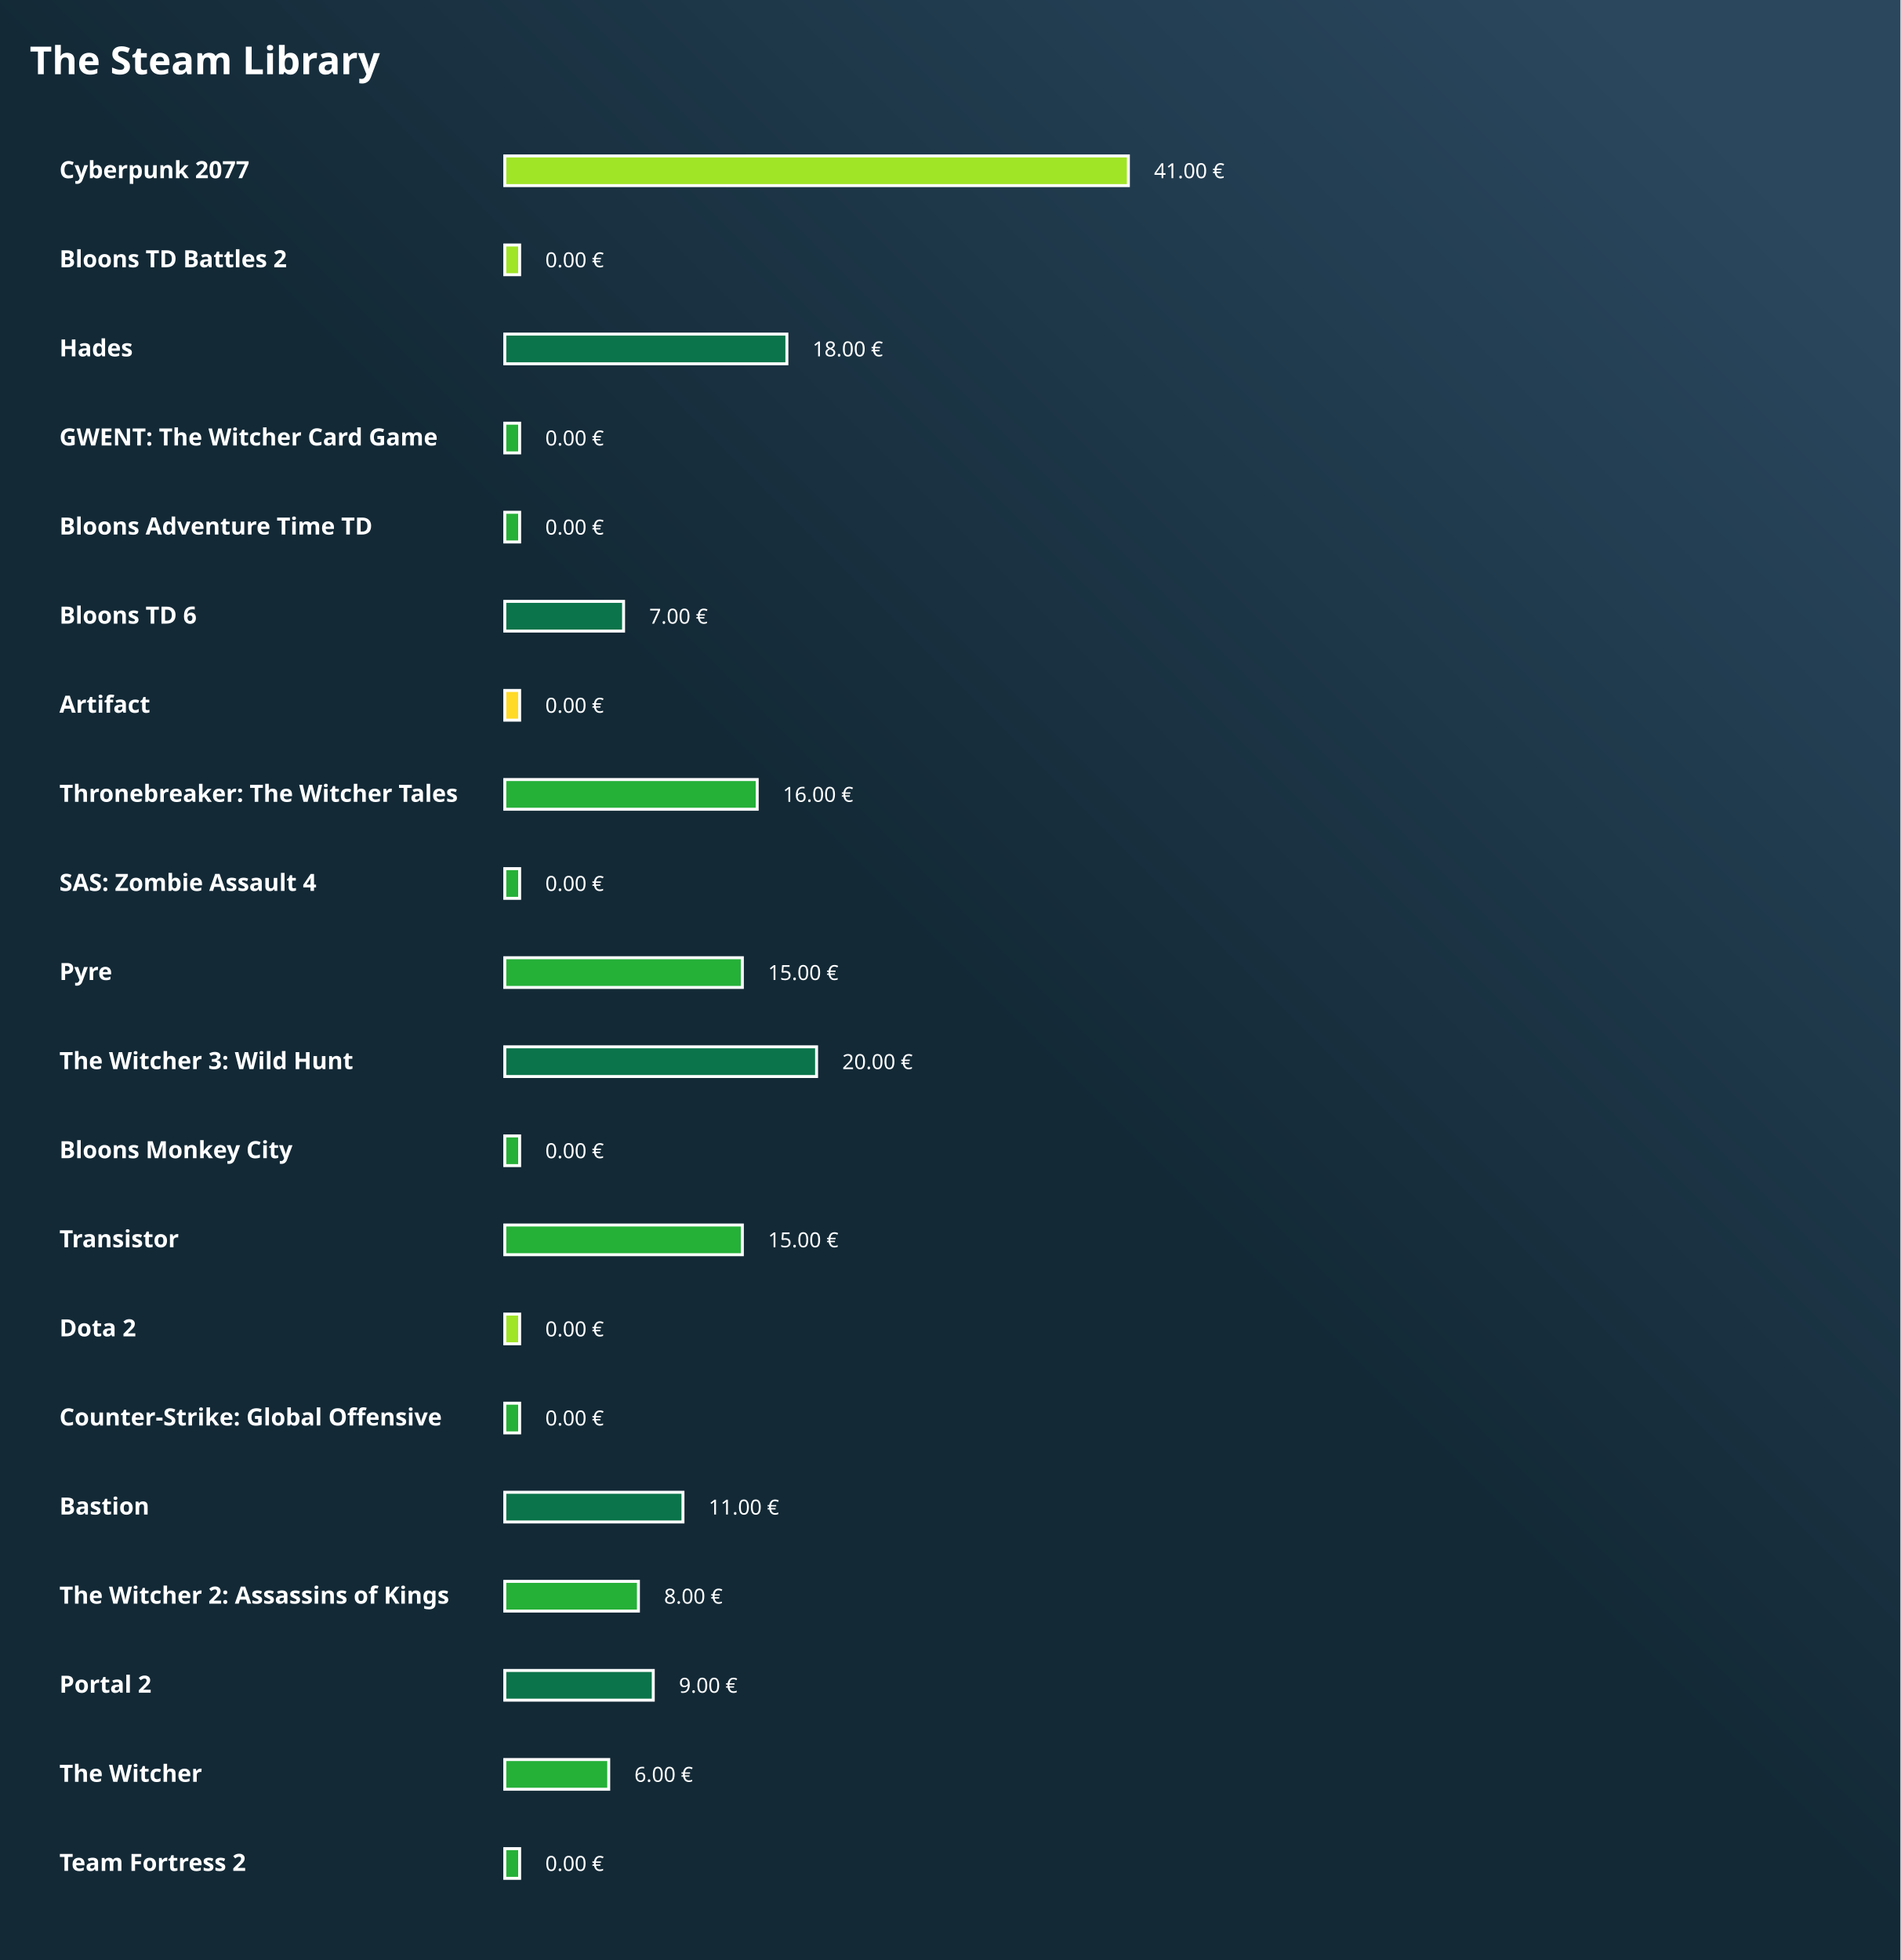
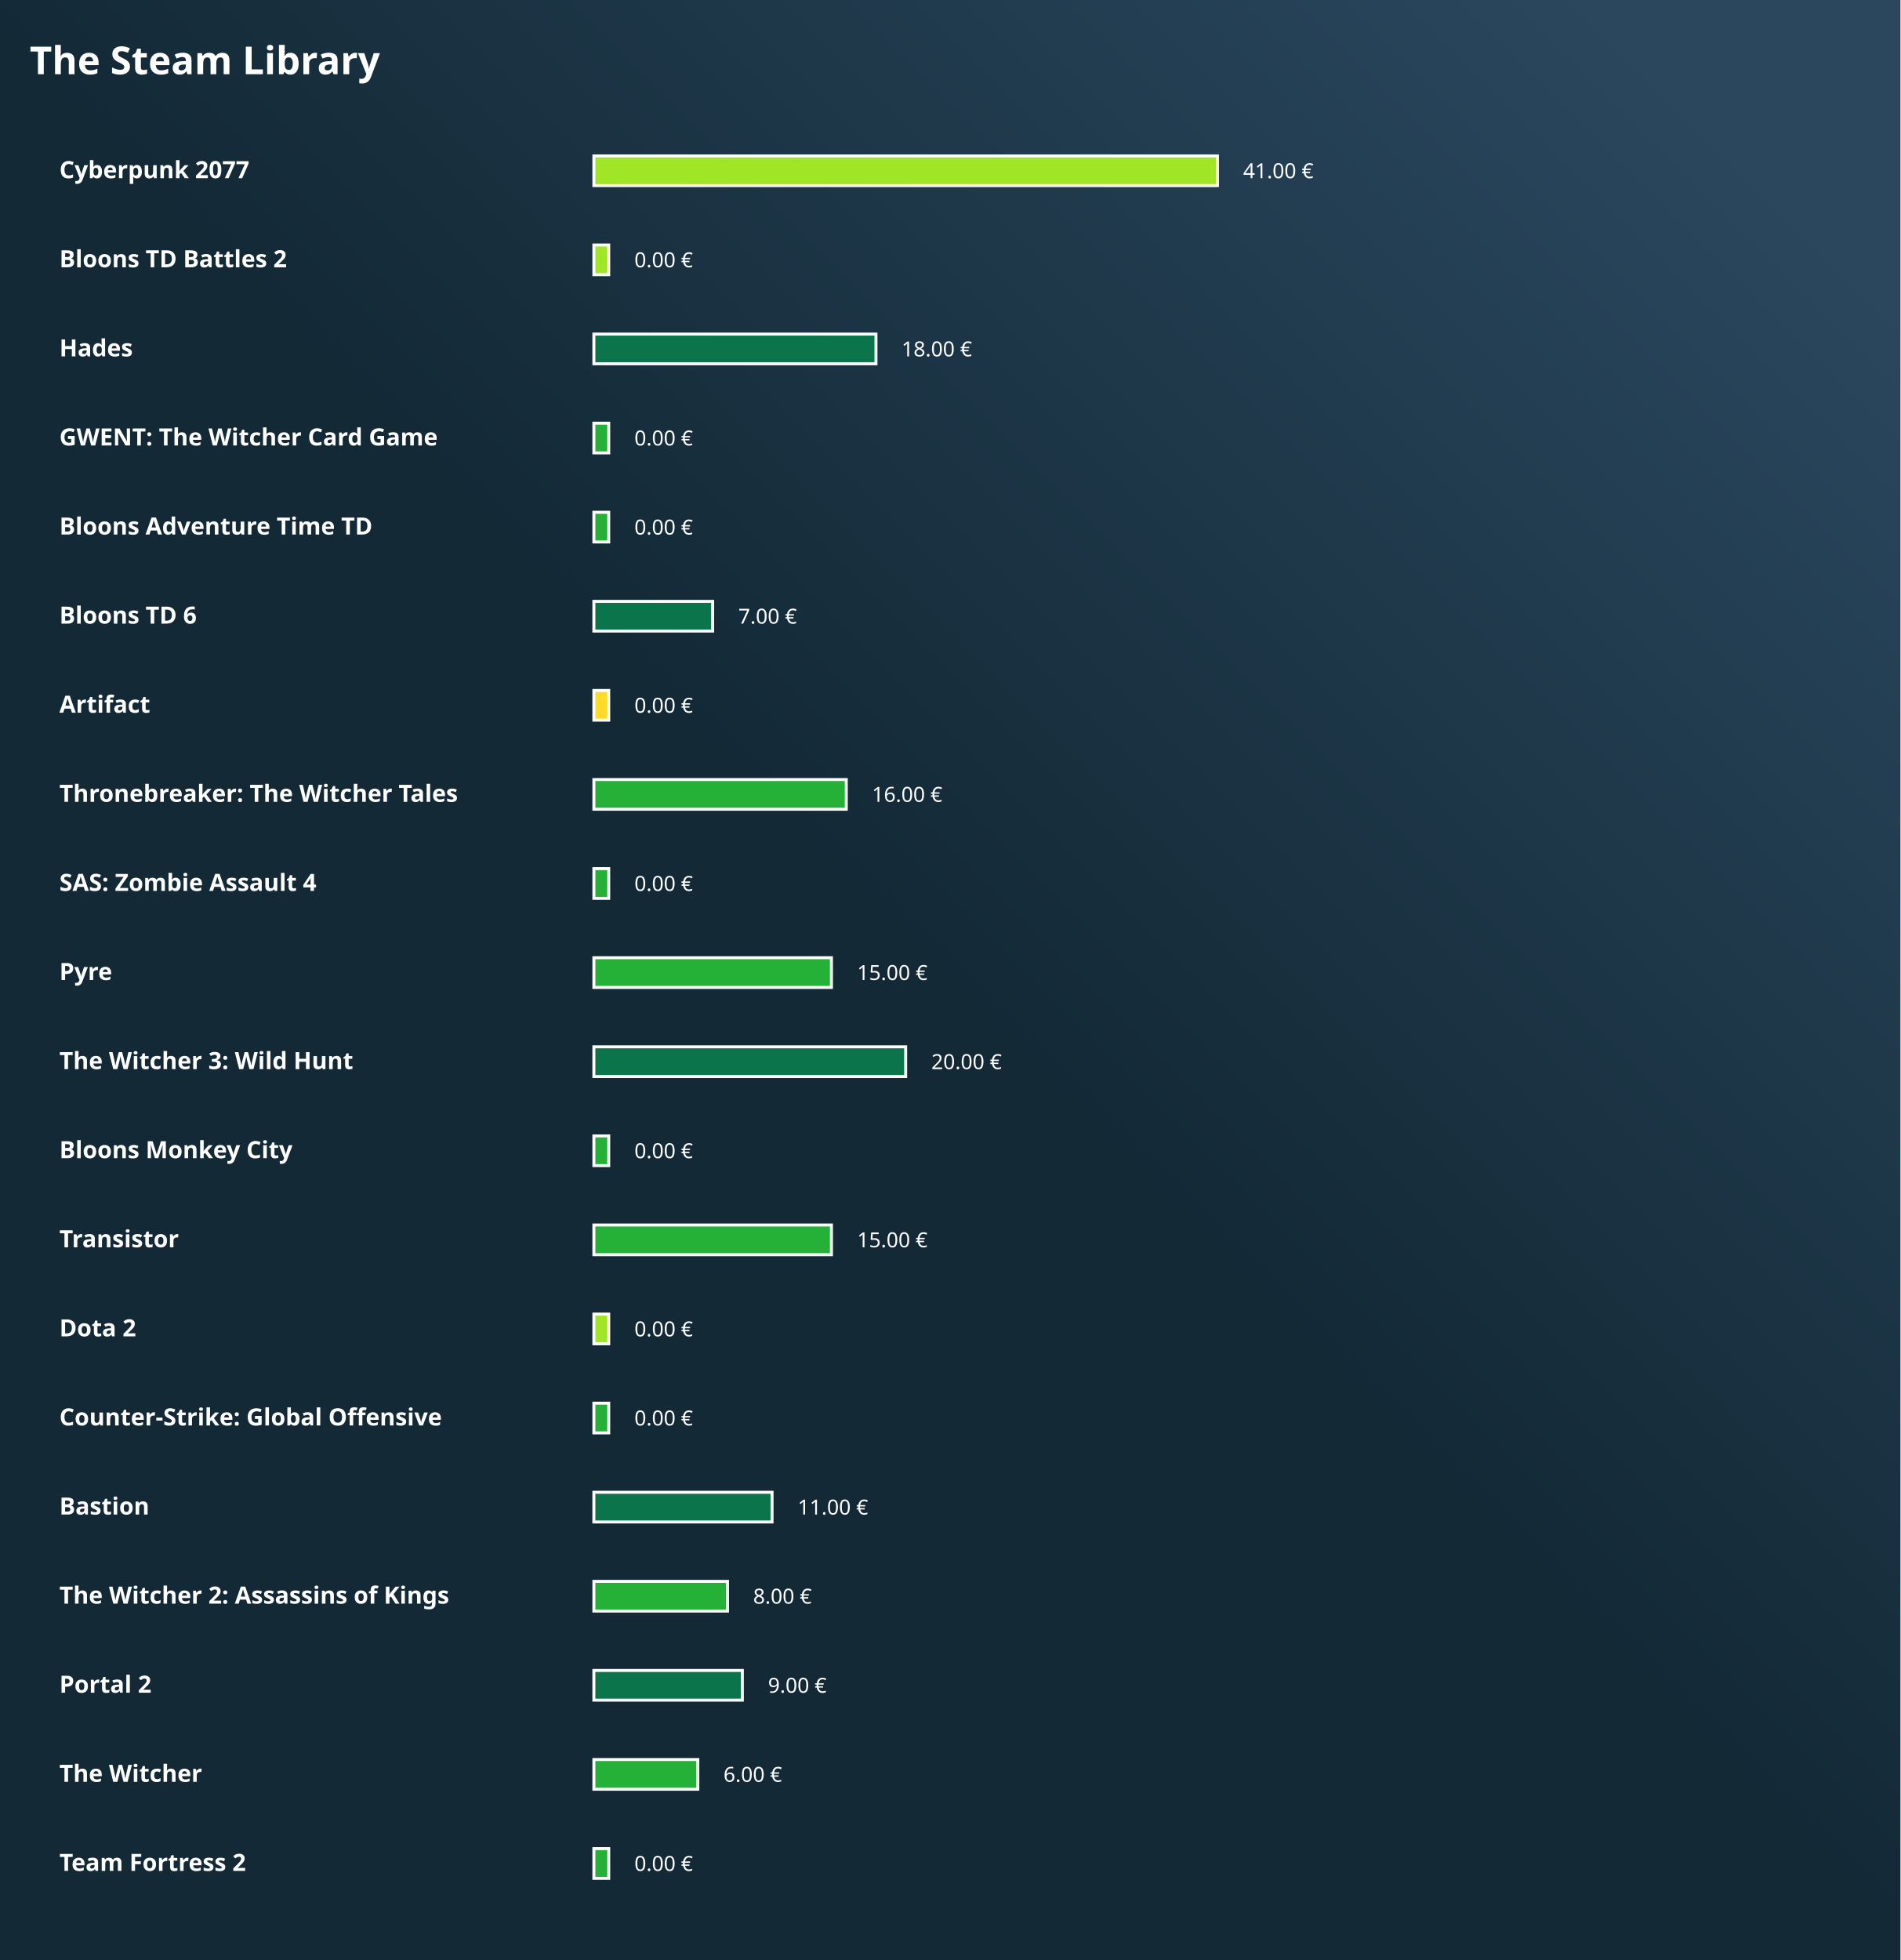
<svg xmlns="http://www.w3.org/2000/svg" width="1280" height="1320">
  <style>
                .heading {
                    font: bold 26px sans-serif;
                    fill: white;
                }

                .entry {
                    font: bold 16px sans-serif;
                    fill: white;
                }

                .price {
                    font: 14px sans-serif;
                    fill: white;
                }
+ 
            </style>
  <defs>
    <linearGradient id="backgroud" gradientTransform="rotate(-45)">
      <stop offset="0%" stop-color="#132936" />
      <stop offset="60%" stop-color="#2A475E" />
    </linearGradient>
  </defs>
  <rect x="0" y="0" width="1280" height="1320" fill="url('#backgroud')" />
  <text x="20" y="50" class="heading">
                The Steam Library
            </text>
  <text x="40" y="120">
    <tspan class="entry">Cyberpunk 2077</tspan>
  </text>
-   <rect x="340" y="105" height="20" width="420" fill="#a0e526" stroke="white" stroke-width="2">
+   <rect x="400" y="105" height="20" width="420" fill="#a0e526" stroke="white" stroke-width="2">
    <animate attributeName="width" from="5" to="420" dur="14s" />
    <animate attributeName="height" from="2" to="2" dur="14s" />
    <animate attributeName="y" from="114" to="114" dur="14s" />
    <animate attributeName="height" from="2" to="20" dur="2s" begin="14s" />
    <animate attributeName="y" from="114" to="105" dur="2s" begin="14s" />
  </rect>
-   <text x="770" y="120" class="price" fill-opacity="1">
+   <text x="830" y="120" class="price" fill-opacity="1">
    <animate attributeName="fill-opacity" from="0" to="0" dur="14s" />
    <animate attributeName="fill-opacity" from="0" to="1" dur="0.5s" begin="14s" />
-     <animate attributeName="x" from="780" to="770" dur="0.5s" begin="14s" />41.00 €
+     <animate attributeName="x" from="840" to="830" dur="0.5s" begin="14s" />41.00 €
                </text>
  <text x="40" y="180">
    <tspan class="entry">Bloons TD Battles 2</tspan>
  </text>
-   <rect x="340" y="165" height="20" width="10" fill="#a0e526" stroke="white" stroke-width="2">
+   <rect x="400" y="165" height="20" width="10" fill="#a0e526" stroke="white" stroke-width="2">
    <animate attributeName="width" from="5" to="10" dur="0.333s" />
    <animate attributeName="height" from="2" to="2" dur="0.333s" />
    <animate attributeName="y" from="174" to="174" dur="0.333s" />
    <animate attributeName="height" from="2" to="20" dur="2s" begin="0.333s" />
    <animate attributeName="y" from="174" to="165" dur="2s" begin="0.333s" />
  </rect>
-   <text x="360" y="180" class="price" fill-opacity="1">
-     <animate attributeName="fill-opacity" from="0" to="0" dur="0.333s" />
-     <animate attributeName="fill-opacity" from="0" to="1" dur="0.5s" begin="0.333s" />
-     <animate attributeName="x" from="370" to="360" dur="0.5s" begin="0.333s" />0.00 €
+   <text x="420" y="180" class="price" fill-opacity="1">
+     <animate attributeName="fill-opacity" from="0" to="0" dur="0.333s" />
+     <animate attributeName="fill-opacity" from="0" to="1" dur="0.5s" begin="0.333s" />
+     <animate attributeName="x" from="430" to="420" dur="0.5s" begin="0.333s" />0.00 €
                </text>
  <text x="40" y="240">
    <tspan class="entry">Hades</tspan>
  </text>
-   <rect x="340" y="225" height="20" width="190" fill="#0b744a" stroke="white" stroke-width="2">
+   <rect x="400" y="225" height="20" width="190" fill="#0b744a" stroke="white" stroke-width="2">
    <animate attributeName="width" from="5" to="190" dur="6.333s" />
    <animate attributeName="height" from="2" to="2" dur="6.333s" />
    <animate attributeName="y" from="234" to="234" dur="6.333s" />
    <animate attributeName="height" from="2" to="20" dur="2s" begin="6.333s" />
    <animate attributeName="y" from="234" to="225" dur="2s" begin="6.333s" />
  </rect>
-   <text x="540" y="240" class="price" fill-opacity="1">
+   <text x="600" y="240" class="price" fill-opacity="1">
    <animate attributeName="fill-opacity" from="0" to="0" dur="6.333s" />
    <animate attributeName="fill-opacity" from="0" to="1" dur="0.5s" begin="6.333s" />
-     <animate attributeName="x" from="550" to="540" dur="0.5s" begin="6.333s" />18.00 €
+     <animate attributeName="x" from="610" to="600" dur="0.5s" begin="6.333s" />18.00 €
                </text>
  <text x="40" y="300">
    <tspan class="entry">GWENT: The Witcher Card Game</tspan>
  </text>
-   <rect x="340" y="285" height="20" width="10" fill="#25b038" stroke="white" stroke-width="2">
+   <rect x="400" y="285" height="20" width="10" fill="#25b038" stroke="white" stroke-width="2">
    <animate attributeName="width" from="5" to="10" dur="0.333s" />
    <animate attributeName="height" from="2" to="2" dur="0.333s" />
    <animate attributeName="y" from="294" to="294" dur="0.333s" />
    <animate attributeName="height" from="2" to="20" dur="2s" begin="0.333s" />
    <animate attributeName="y" from="294" to="285" dur="2s" begin="0.333s" />
  </rect>
-   <text x="360" y="300" class="price" fill-opacity="1">
-     <animate attributeName="fill-opacity" from="0" to="0" dur="0.333s" />
-     <animate attributeName="fill-opacity" from="0" to="1" dur="0.5s" begin="0.333s" />
-     <animate attributeName="x" from="370" to="360" dur="0.5s" begin="0.333s" />0.00 €
+   <text x="420" y="300" class="price" fill-opacity="1">
+     <animate attributeName="fill-opacity" from="0" to="0" dur="0.333s" />
+     <animate attributeName="fill-opacity" from="0" to="1" dur="0.5s" begin="0.333s" />
+     <animate attributeName="x" from="430" to="420" dur="0.5s" begin="0.333s" />0.00 €
                </text>
  <text x="40" y="360">
    <tspan class="entry">Bloons Adventure Time TD</tspan>
  </text>
-   <rect x="340" y="345" height="20" width="10" fill="#25b038" stroke="white" stroke-width="2">
+   <rect x="400" y="345" height="20" width="10" fill="#25b038" stroke="white" stroke-width="2">
    <animate attributeName="width" from="5" to="10" dur="0.333s" />
    <animate attributeName="height" from="2" to="2" dur="0.333s" />
    <animate attributeName="y" from="354" to="354" dur="0.333s" />
    <animate attributeName="height" from="2" to="20" dur="2s" begin="0.333s" />
    <animate attributeName="y" from="354" to="345" dur="2s" begin="0.333s" />
  </rect>
-   <text x="360" y="360" class="price" fill-opacity="1">
-     <animate attributeName="fill-opacity" from="0" to="0" dur="0.333s" />
-     <animate attributeName="fill-opacity" from="0" to="1" dur="0.5s" begin="0.333s" />
-     <animate attributeName="x" from="370" to="360" dur="0.5s" begin="0.333s" />0.00 €
+   <text x="420" y="360" class="price" fill-opacity="1">
+     <animate attributeName="fill-opacity" from="0" to="0" dur="0.333s" />
+     <animate attributeName="fill-opacity" from="0" to="1" dur="0.5s" begin="0.333s" />
+     <animate attributeName="x" from="430" to="420" dur="0.5s" begin="0.333s" />0.00 €
                </text>
  <text x="40" y="420">
    <tspan class="entry">Bloons TD 6</tspan>
  </text>
-   <rect x="340" y="405" height="20" width="80" fill="#0b744a" stroke="white" stroke-width="2">
+   <rect x="400" y="405" height="20" width="80" fill="#0b744a" stroke="white" stroke-width="2">
    <animate attributeName="width" from="5" to="80" dur="2.667s" />
    <animate attributeName="height" from="2" to="2" dur="2.667s" />
    <animate attributeName="y" from="414" to="414" dur="2.667s" />
    <animate attributeName="height" from="2" to="20" dur="2s" begin="2.667s" />
    <animate attributeName="y" from="414" to="405" dur="2s" begin="2.667s" />
  </rect>
-   <text x="430" y="420" class="price" fill-opacity="1">
+   <text x="490" y="420" class="price" fill-opacity="1">
    <animate attributeName="fill-opacity" from="0" to="0" dur="2.667s" />
    <animate attributeName="fill-opacity" from="0" to="1" dur="0.5s" begin="2.667s" />
-     <animate attributeName="x" from="440" to="430" dur="0.5s" begin="2.667s" />7.00 €
+     <animate attributeName="x" from="500" to="490" dur="0.5s" begin="2.667s" />7.00 €
                </text>
  <text x="40" y="480">
    <tspan class="entry">Artifact</tspan>
  </text>
-   <rect x="340" y="465" height="20" width="10" fill="#ffda27" stroke="white" stroke-width="2">
+   <rect x="400" y="465" height="20" width="10" fill="#ffda27" stroke="white" stroke-width="2">
    <animate attributeName="width" from="5" to="10" dur="0.333s" />
    <animate attributeName="height" from="2" to="2" dur="0.333s" />
    <animate attributeName="y" from="474" to="474" dur="0.333s" />
    <animate attributeName="height" from="2" to="20" dur="2s" begin="0.333s" />
    <animate attributeName="y" from="474" to="465" dur="2s" begin="0.333s" />
  </rect>
-   <text x="360" y="480" class="price" fill-opacity="1">
-     <animate attributeName="fill-opacity" from="0" to="0" dur="0.333s" />
-     <animate attributeName="fill-opacity" from="0" to="1" dur="0.5s" begin="0.333s" />
-     <animate attributeName="x" from="370" to="360" dur="0.5s" begin="0.333s" />0.00 €
+   <text x="420" y="480" class="price" fill-opacity="1">
+     <animate attributeName="fill-opacity" from="0" to="0" dur="0.333s" />
+     <animate attributeName="fill-opacity" from="0" to="1" dur="0.5s" begin="0.333s" />
+     <animate attributeName="x" from="430" to="420" dur="0.5s" begin="0.333s" />0.00 €
                </text>
  <text x="40" y="540">
    <tspan class="entry">Thronebreaker: The Witcher Tales</tspan>
  </text>
-   <rect x="340" y="525" height="20" width="170" fill="#25b038" stroke="white" stroke-width="2">
+   <rect x="400" y="525" height="20" width="170" fill="#25b038" stroke="white" stroke-width="2">
    <animate attributeName="width" from="5" to="170" dur="5.667s" />
    <animate attributeName="height" from="2" to="2" dur="5.667s" />
    <animate attributeName="y" from="534" to="534" dur="5.667s" />
    <animate attributeName="height" from="2" to="20" dur="2s" begin="5.667s" />
    <animate attributeName="y" from="534" to="525" dur="2s" begin="5.667s" />
  </rect>
-   <text x="520" y="540" class="price" fill-opacity="1">
+   <text x="580" y="540" class="price" fill-opacity="1">
    <animate attributeName="fill-opacity" from="0" to="0" dur="5.667s" />
    <animate attributeName="fill-opacity" from="0" to="1" dur="0.5s" begin="5.667s" />
-     <animate attributeName="x" from="530" to="520" dur="0.5s" begin="5.667s" />16.00 €
+     <animate attributeName="x" from="590" to="580" dur="0.5s" begin="5.667s" />16.00 €
                </text>
  <text x="40" y="600">
    <tspan class="entry">SAS: Zombie Assault 4</tspan>
  </text>
-   <rect x="340" y="585" height="20" width="10" fill="#25b038" stroke="white" stroke-width="2">
+   <rect x="400" y="585" height="20" width="10" fill="#25b038" stroke="white" stroke-width="2">
    <animate attributeName="width" from="5" to="10" dur="0.333s" />
    <animate attributeName="height" from="2" to="2" dur="0.333s" />
    <animate attributeName="y" from="594" to="594" dur="0.333s" />
    <animate attributeName="height" from="2" to="20" dur="2s" begin="0.333s" />
    <animate attributeName="y" from="594" to="585" dur="2s" begin="0.333s" />
  </rect>
-   <text x="360" y="600" class="price" fill-opacity="1">
-     <animate attributeName="fill-opacity" from="0" to="0" dur="0.333s" />
-     <animate attributeName="fill-opacity" from="0" to="1" dur="0.5s" begin="0.333s" />
-     <animate attributeName="x" from="370" to="360" dur="0.5s" begin="0.333s" />0.00 €
+   <text x="420" y="600" class="price" fill-opacity="1">
+     <animate attributeName="fill-opacity" from="0" to="0" dur="0.333s" />
+     <animate attributeName="fill-opacity" from="0" to="1" dur="0.5s" begin="0.333s" />
+     <animate attributeName="x" from="430" to="420" dur="0.5s" begin="0.333s" />0.00 €
                </text>
  <text x="40" y="660">
    <tspan class="entry">Pyre</tspan>
  </text>
-   <rect x="340" y="645" height="20" width="160" fill="#25b038" stroke="white" stroke-width="2">
+   <rect x="400" y="645" height="20" width="160" fill="#25b038" stroke="white" stroke-width="2">
    <animate attributeName="width" from="5" to="160" dur="5.333s" />
    <animate attributeName="height" from="2" to="2" dur="5.333s" />
    <animate attributeName="y" from="654" to="654" dur="5.333s" />
    <animate attributeName="height" from="2" to="20" dur="2s" begin="5.333s" />
    <animate attributeName="y" from="654" to="645" dur="2s" begin="5.333s" />
  </rect>
-   <text x="510" y="660" class="price" fill-opacity="1">
+   <text x="570" y="660" class="price" fill-opacity="1">
    <animate attributeName="fill-opacity" from="0" to="0" dur="5.333s" />
    <animate attributeName="fill-opacity" from="0" to="1" dur="0.5s" begin="5.333s" />
-     <animate attributeName="x" from="520" to="510" dur="0.5s" begin="5.333s" />15.00 €
+     <animate attributeName="x" from="580" to="570" dur="0.5s" begin="5.333s" />15.00 €
                </text>
  <text x="40" y="720">
    <tspan class="entry">The Witcher 3: Wild Hunt</tspan>
  </text>
-   <rect x="340" y="705" height="20" width="210" fill="#0b744a" stroke="white" stroke-width="2">
+   <rect x="400" y="705" height="20" width="210" fill="#0b744a" stroke="white" stroke-width="2">
    <animate attributeName="width" from="5" to="210" dur="7s" />
    <animate attributeName="height" from="2" to="2" dur="7s" />
    <animate attributeName="y" from="714" to="714" dur="7s" />
    <animate attributeName="height" from="2" to="20" dur="2s" begin="7s" />
    <animate attributeName="y" from="714" to="705" dur="2s" begin="7s" />
  </rect>
-   <text x="560" y="720" class="price" fill-opacity="1">
+   <text x="620" y="720" class="price" fill-opacity="1">
    <animate attributeName="fill-opacity" from="0" to="0" dur="7s" />
    <animate attributeName="fill-opacity" from="0" to="1" dur="0.5s" begin="7s" />
-     <animate attributeName="x" from="570" to="560" dur="0.5s" begin="7s" />20.00 €
+     <animate attributeName="x" from="630" to="620" dur="0.5s" begin="7s" />20.00 €
                </text>
  <text x="40" y="780">
    <tspan class="entry">Bloons Monkey City</tspan>
  </text>
-   <rect x="340" y="765" height="20" width="10" fill="#25b038" stroke="white" stroke-width="2">
+   <rect x="400" y="765" height="20" width="10" fill="#25b038" stroke="white" stroke-width="2">
    <animate attributeName="width" from="5" to="10" dur="0.333s" />
    <animate attributeName="height" from="2" to="2" dur="0.333s" />
    <animate attributeName="y" from="774" to="774" dur="0.333s" />
    <animate attributeName="height" from="2" to="20" dur="2s" begin="0.333s" />
    <animate attributeName="y" from="774" to="765" dur="2s" begin="0.333s" />
  </rect>
-   <text x="360" y="780" class="price" fill-opacity="1">
-     <animate attributeName="fill-opacity" from="0" to="0" dur="0.333s" />
-     <animate attributeName="fill-opacity" from="0" to="1" dur="0.5s" begin="0.333s" />
-     <animate attributeName="x" from="370" to="360" dur="0.5s" begin="0.333s" />0.00 €
+   <text x="420" y="780" class="price" fill-opacity="1">
+     <animate attributeName="fill-opacity" from="0" to="0" dur="0.333s" />
+     <animate attributeName="fill-opacity" from="0" to="1" dur="0.5s" begin="0.333s" />
+     <animate attributeName="x" from="430" to="420" dur="0.5s" begin="0.333s" />0.00 €
                </text>
  <text x="40" y="840">
    <tspan class="entry">Transistor</tspan>
  </text>
-   <rect x="340" y="825" height="20" width="160" fill="#25b038" stroke="white" stroke-width="2">
+   <rect x="400" y="825" height="20" width="160" fill="#25b038" stroke="white" stroke-width="2">
    <animate attributeName="width" from="5" to="160" dur="5.333s" />
    <animate attributeName="height" from="2" to="2" dur="5.333s" />
    <animate attributeName="y" from="834" to="834" dur="5.333s" />
    <animate attributeName="height" from="2" to="20" dur="2s" begin="5.333s" />
    <animate attributeName="y" from="834" to="825" dur="2s" begin="5.333s" />
  </rect>
-   <text x="510" y="840" class="price" fill-opacity="1">
+   <text x="570" y="840" class="price" fill-opacity="1">
    <animate attributeName="fill-opacity" from="0" to="0" dur="5.333s" />
    <animate attributeName="fill-opacity" from="0" to="1" dur="0.5s" begin="5.333s" />
-     <animate attributeName="x" from="520" to="510" dur="0.5s" begin="5.333s" />15.00 €
+     <animate attributeName="x" from="580" to="570" dur="0.5s" begin="5.333s" />15.00 €
                </text>
  <text x="40" y="900">
    <tspan class="entry">Dota 2</tspan>
  </text>
-   <rect x="340" y="885" height="20" width="10" fill="#a0e526" stroke="white" stroke-width="2">
+   <rect x="400" y="885" height="20" width="10" fill="#a0e526" stroke="white" stroke-width="2">
    <animate attributeName="width" from="5" to="10" dur="0.333s" />
    <animate attributeName="height" from="2" to="2" dur="0.333s" />
    <animate attributeName="y" from="894" to="894" dur="0.333s" />
    <animate attributeName="height" from="2" to="20" dur="2s" begin="0.333s" />
    <animate attributeName="y" from="894" to="885" dur="2s" begin="0.333s" />
  </rect>
-   <text x="360" y="900" class="price" fill-opacity="1">
-     <animate attributeName="fill-opacity" from="0" to="0" dur="0.333s" />
-     <animate attributeName="fill-opacity" from="0" to="1" dur="0.5s" begin="0.333s" />
-     <animate attributeName="x" from="370" to="360" dur="0.5s" begin="0.333s" />0.00 €
+   <text x="420" y="900" class="price" fill-opacity="1">
+     <animate attributeName="fill-opacity" from="0" to="0" dur="0.333s" />
+     <animate attributeName="fill-opacity" from="0" to="1" dur="0.5s" begin="0.333s" />
+     <animate attributeName="x" from="430" to="420" dur="0.5s" begin="0.333s" />0.00 €
                </text>
  <text x="40" y="960">
    <tspan class="entry">Counter-Strike: Global Offensive</tspan>
  </text>
-   <rect x="340" y="945" height="20" width="10" fill="#25b038" stroke="white" stroke-width="2">
+   <rect x="400" y="945" height="20" width="10" fill="#25b038" stroke="white" stroke-width="2">
    <animate attributeName="width" from="5" to="10" dur="0.333s" />
    <animate attributeName="height" from="2" to="2" dur="0.333s" />
    <animate attributeName="y" from="954" to="954" dur="0.333s" />
    <animate attributeName="height" from="2" to="20" dur="2s" begin="0.333s" />
    <animate attributeName="y" from="954" to="945" dur="2s" begin="0.333s" />
  </rect>
-   <text x="360" y="960" class="price" fill-opacity="1">
-     <animate attributeName="fill-opacity" from="0" to="0" dur="0.333s" />
-     <animate attributeName="fill-opacity" from="0" to="1" dur="0.5s" begin="0.333s" />
-     <animate attributeName="x" from="370" to="360" dur="0.5s" begin="0.333s" />0.00 €
+   <text x="420" y="960" class="price" fill-opacity="1">
+     <animate attributeName="fill-opacity" from="0" to="0" dur="0.333s" />
+     <animate attributeName="fill-opacity" from="0" to="1" dur="0.5s" begin="0.333s" />
+     <animate attributeName="x" from="430" to="420" dur="0.5s" begin="0.333s" />0.00 €
                </text>
  <text x="40" y="1020">
    <tspan class="entry">Bastion</tspan>
  </text>
-   <rect x="340" y="1005" height="20" width="120" fill="#0b744a" stroke="white" stroke-width="2">
+   <rect x="400" y="1005" height="20" width="120" fill="#0b744a" stroke="white" stroke-width="2">
    <animate attributeName="width" from="5" to="120" dur="4s" />
    <animate attributeName="height" from="2" to="2" dur="4s" />
    <animate attributeName="y" from="1014" to="1014" dur="4s" />
    <animate attributeName="height" from="2" to="20" dur="2s" begin="4s" />
    <animate attributeName="y" from="1014" to="1005" dur="2s" begin="4s" />
  </rect>
-   <text x="470" y="1020" class="price" fill-opacity="1">
+   <text x="530" y="1020" class="price" fill-opacity="1">
    <animate attributeName="fill-opacity" from="0" to="0" dur="4s" />
    <animate attributeName="fill-opacity" from="0" to="1" dur="0.5s" begin="4s" />
-     <animate attributeName="x" from="480" to="470" dur="0.5s" begin="4s" />11.00 €
+     <animate attributeName="x" from="540" to="530" dur="0.5s" begin="4s" />11.00 €
                </text>
  <text x="40" y="1080">
    <tspan class="entry">The Witcher 2: Assassins of Kings</tspan>
  </text>
-   <rect x="340" y="1065" height="20" width="90" fill="#25b038" stroke="white" stroke-width="2">
+   <rect x="400" y="1065" height="20" width="90" fill="#25b038" stroke="white" stroke-width="2">
    <animate attributeName="width" from="5" to="90" dur="3s" />
    <animate attributeName="height" from="2" to="2" dur="3s" />
    <animate attributeName="y" from="1074" to="1074" dur="3s" />
    <animate attributeName="height" from="2" to="20" dur="2s" begin="3s" />
    <animate attributeName="y" from="1074" to="1065" dur="2s" begin="3s" />
  </rect>
-   <text x="440" y="1080" class="price" fill-opacity="1">
+   <text x="500" y="1080" class="price" fill-opacity="1">
    <animate attributeName="fill-opacity" from="0" to="0" dur="3s" />
    <animate attributeName="fill-opacity" from="0" to="1" dur="0.5s" begin="3s" />
-     <animate attributeName="x" from="450" to="440" dur="0.5s" begin="3s" />8.00 €
+     <animate attributeName="x" from="510" to="500" dur="0.5s" begin="3s" />8.00 €
                </text>
  <text x="40" y="1140">
    <tspan class="entry">Portal 2</tspan>
  </text>
-   <rect x="340" y="1125" height="20" width="100" fill="#0b744a" stroke="white" stroke-width="2">
+   <rect x="400" y="1125" height="20" width="100" fill="#0b744a" stroke="white" stroke-width="2">
    <animate attributeName="width" from="5" to="100" dur="3.333s" />
    <animate attributeName="height" from="2" to="2" dur="3.333s" />
    <animate attributeName="y" from="1134" to="1134" dur="3.333s" />
    <animate attributeName="height" from="2" to="20" dur="2s" begin="3.333s" />
    <animate attributeName="y" from="1134" to="1125" dur="2s" begin="3.333s" />
  </rect>
-   <text x="450" y="1140" class="price" fill-opacity="1">
+   <text x="510" y="1140" class="price" fill-opacity="1">
    <animate attributeName="fill-opacity" from="0" to="0" dur="3.333s" />
    <animate attributeName="fill-opacity" from="0" to="1" dur="0.5s" begin="3.333s" />
-     <animate attributeName="x" from="460" to="450" dur="0.5s" begin="3.333s" />9.00 €
+     <animate attributeName="x" from="520" to="510" dur="0.5s" begin="3.333s" />9.00 €
                </text>
  <text x="40" y="1200">
    <tspan class="entry">The Witcher</tspan>
  </text>
-   <rect x="340" y="1185" height="20" width="70" fill="#25b038" stroke="white" stroke-width="2">
+   <rect x="400" y="1185" height="20" width="70" fill="#25b038" stroke="white" stroke-width="2">
    <animate attributeName="width" from="5" to="70" dur="2.333s" />
    <animate attributeName="height" from="2" to="2" dur="2.333s" />
    <animate attributeName="y" from="1194" to="1194" dur="2.333s" />
    <animate attributeName="height" from="2" to="20" dur="2s" begin="2.333s" />
    <animate attributeName="y" from="1194" to="1185" dur="2s" begin="2.333s" />
  </rect>
-   <text x="420" y="1200" class="price" fill-opacity="1">
+   <text x="480" y="1200" class="price" fill-opacity="1">
    <animate attributeName="fill-opacity" from="0" to="0" dur="2.333s" />
    <animate attributeName="fill-opacity" from="0" to="1" dur="0.5s" begin="2.333s" />
-     <animate attributeName="x" from="430" to="420" dur="0.5s" begin="2.333s" />6.00 €
+     <animate attributeName="x" from="490" to="480" dur="0.5s" begin="2.333s" />6.00 €
                </text>
  <text x="40" y="1260">
    <tspan class="entry">Team Fortress 2</tspan>
  </text>
-   <rect x="340" y="1245" height="20" width="10" fill="#25b038" stroke="white" stroke-width="2">
+   <rect x="400" y="1245" height="20" width="10" fill="#25b038" stroke="white" stroke-width="2">
    <animate attributeName="width" from="5" to="10" dur="0.333s" />
    <animate attributeName="height" from="2" to="2" dur="0.333s" />
    <animate attributeName="y" from="1254" to="1254" dur="0.333s" />
    <animate attributeName="height" from="2" to="20" dur="2s" begin="0.333s" />
    <animate attributeName="y" from="1254" to="1245" dur="2s" begin="0.333s" />
  </rect>
-   <text x="360" y="1260" class="price" fill-opacity="1">
-     <animate attributeName="fill-opacity" from="0" to="0" dur="0.333s" />
-     <animate attributeName="fill-opacity" from="0" to="1" dur="0.5s" begin="0.333s" />
-     <animate attributeName="x" from="370" to="360" dur="0.5s" begin="0.333s" />0.00 €
+   <text x="420" y="1260" class="price" fill-opacity="1">
+     <animate attributeName="fill-opacity" from="0" to="0" dur="0.333s" />
+     <animate attributeName="fill-opacity" from="0" to="1" dur="0.5s" begin="0.333s" />
+     <animate attributeName="x" from="430" to="420" dur="0.5s" begin="0.333s" />0.00 €
                </text>
</svg>
